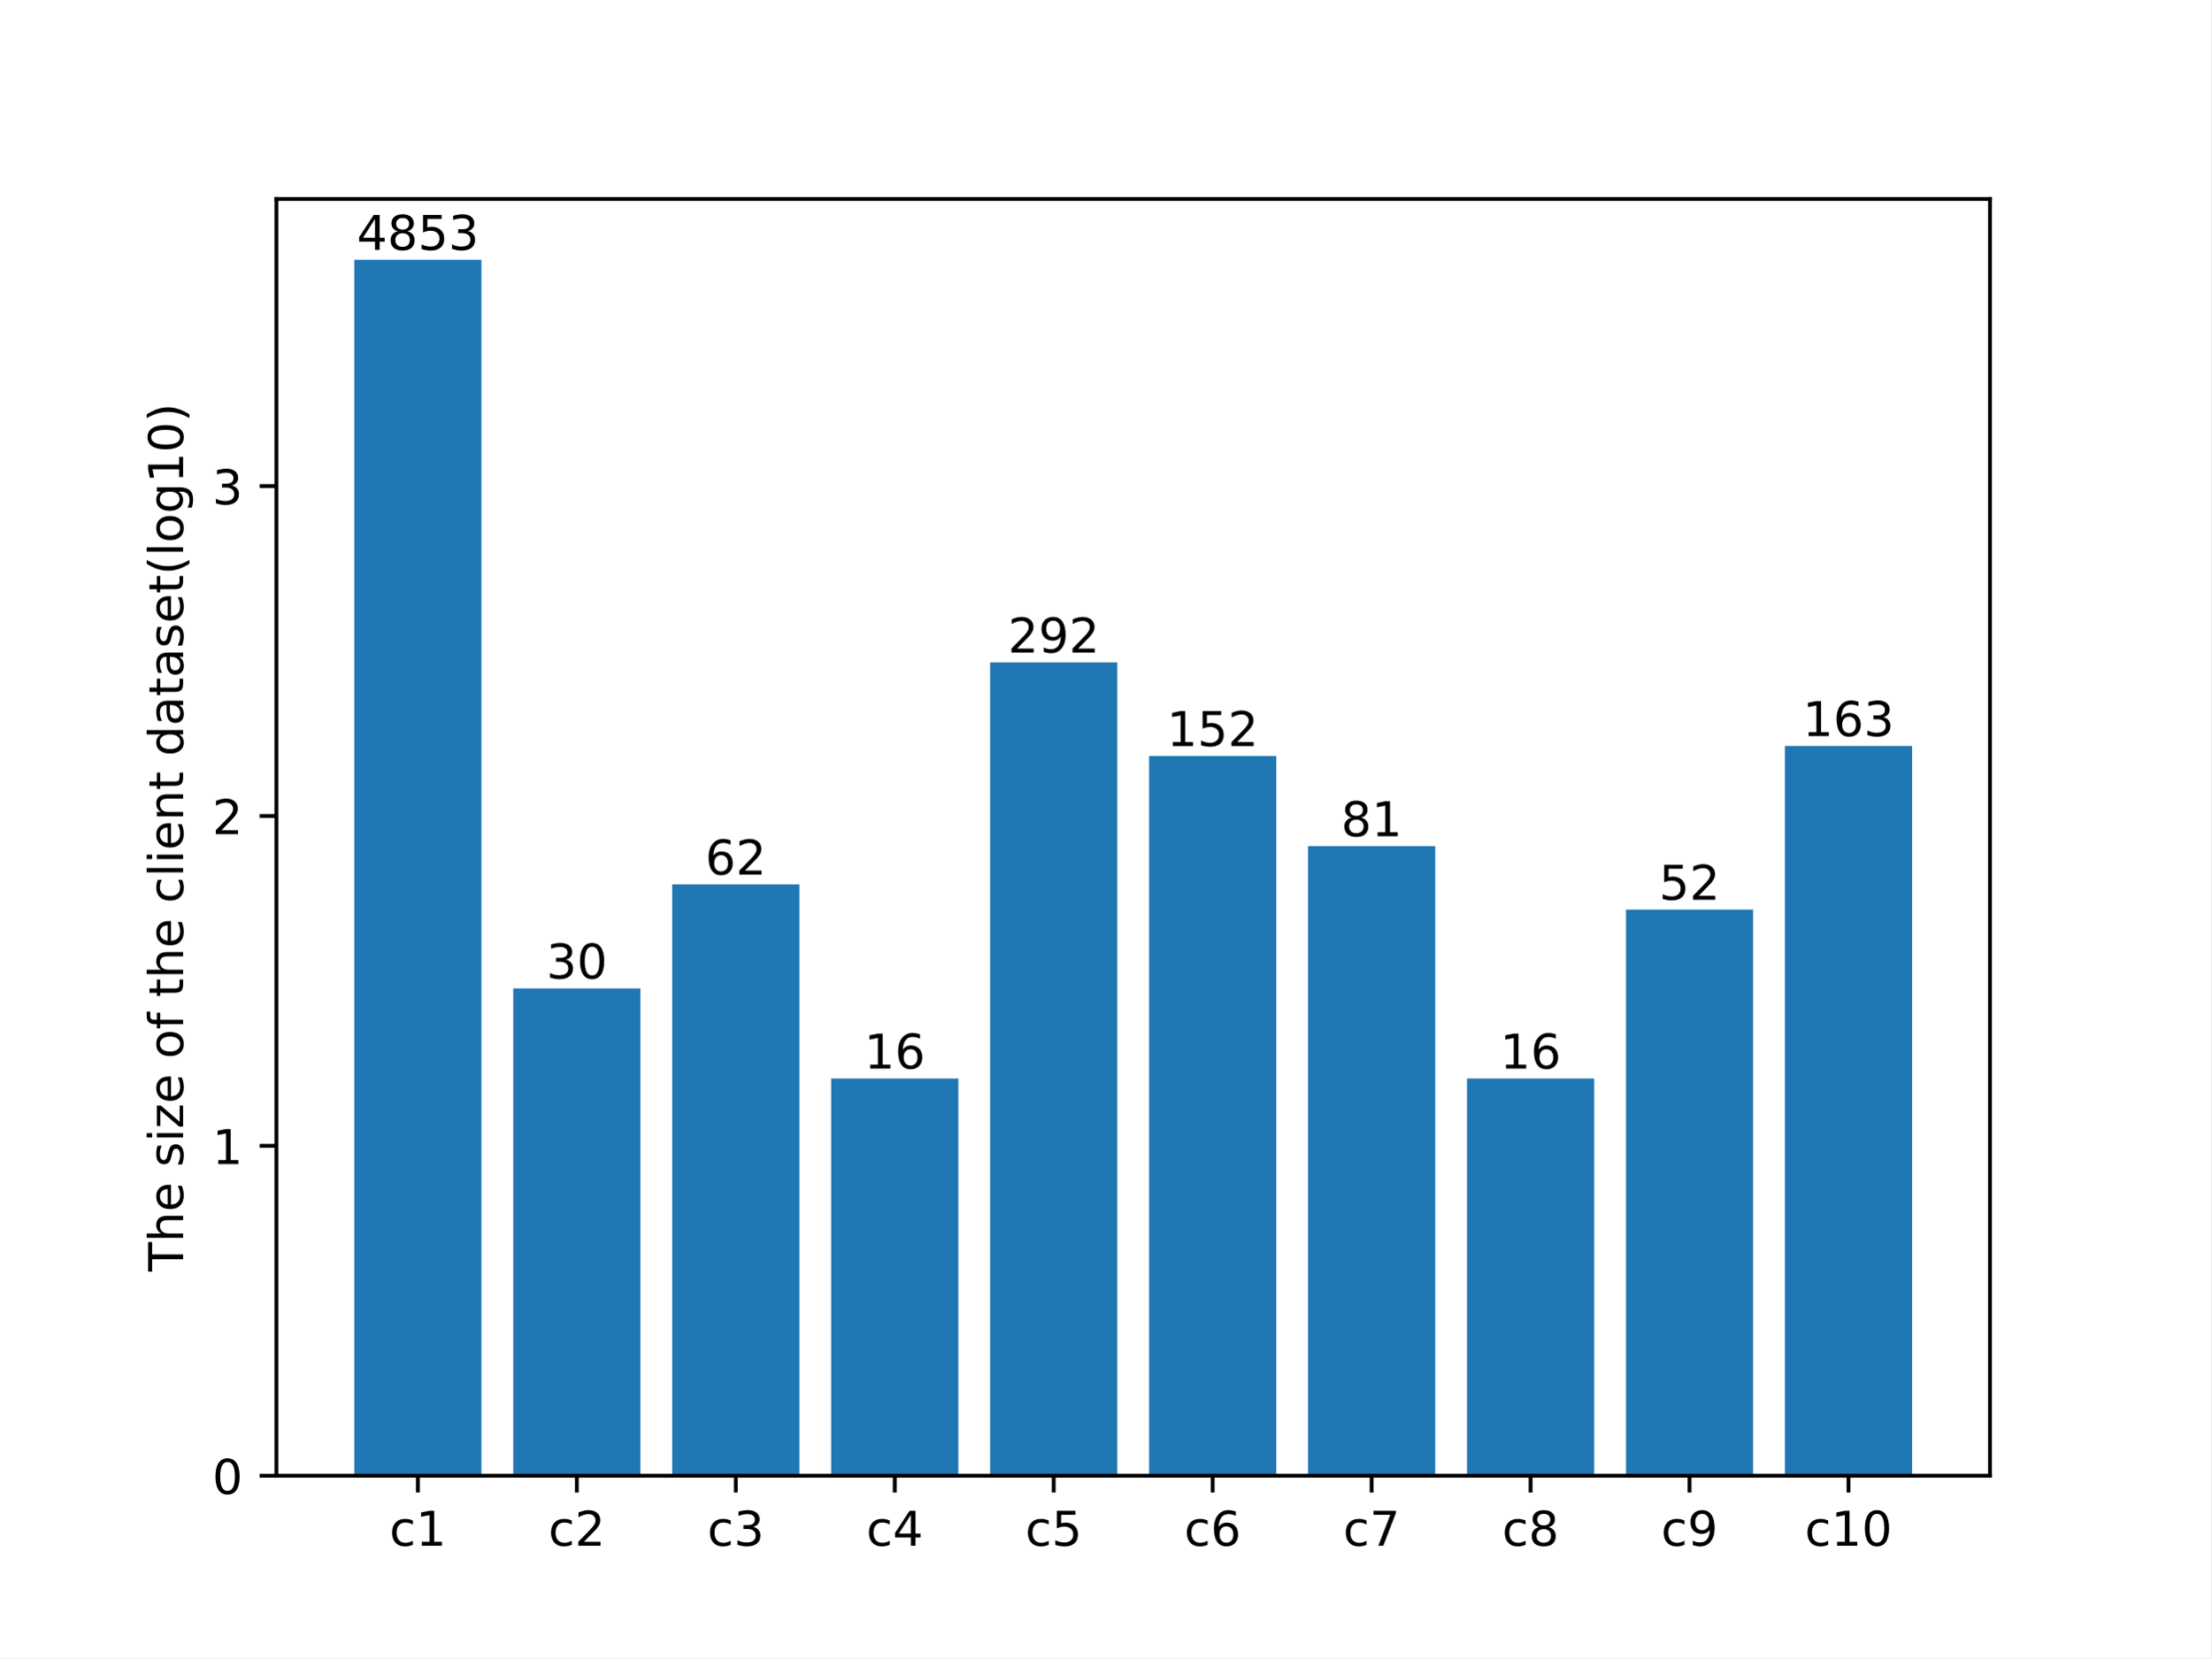
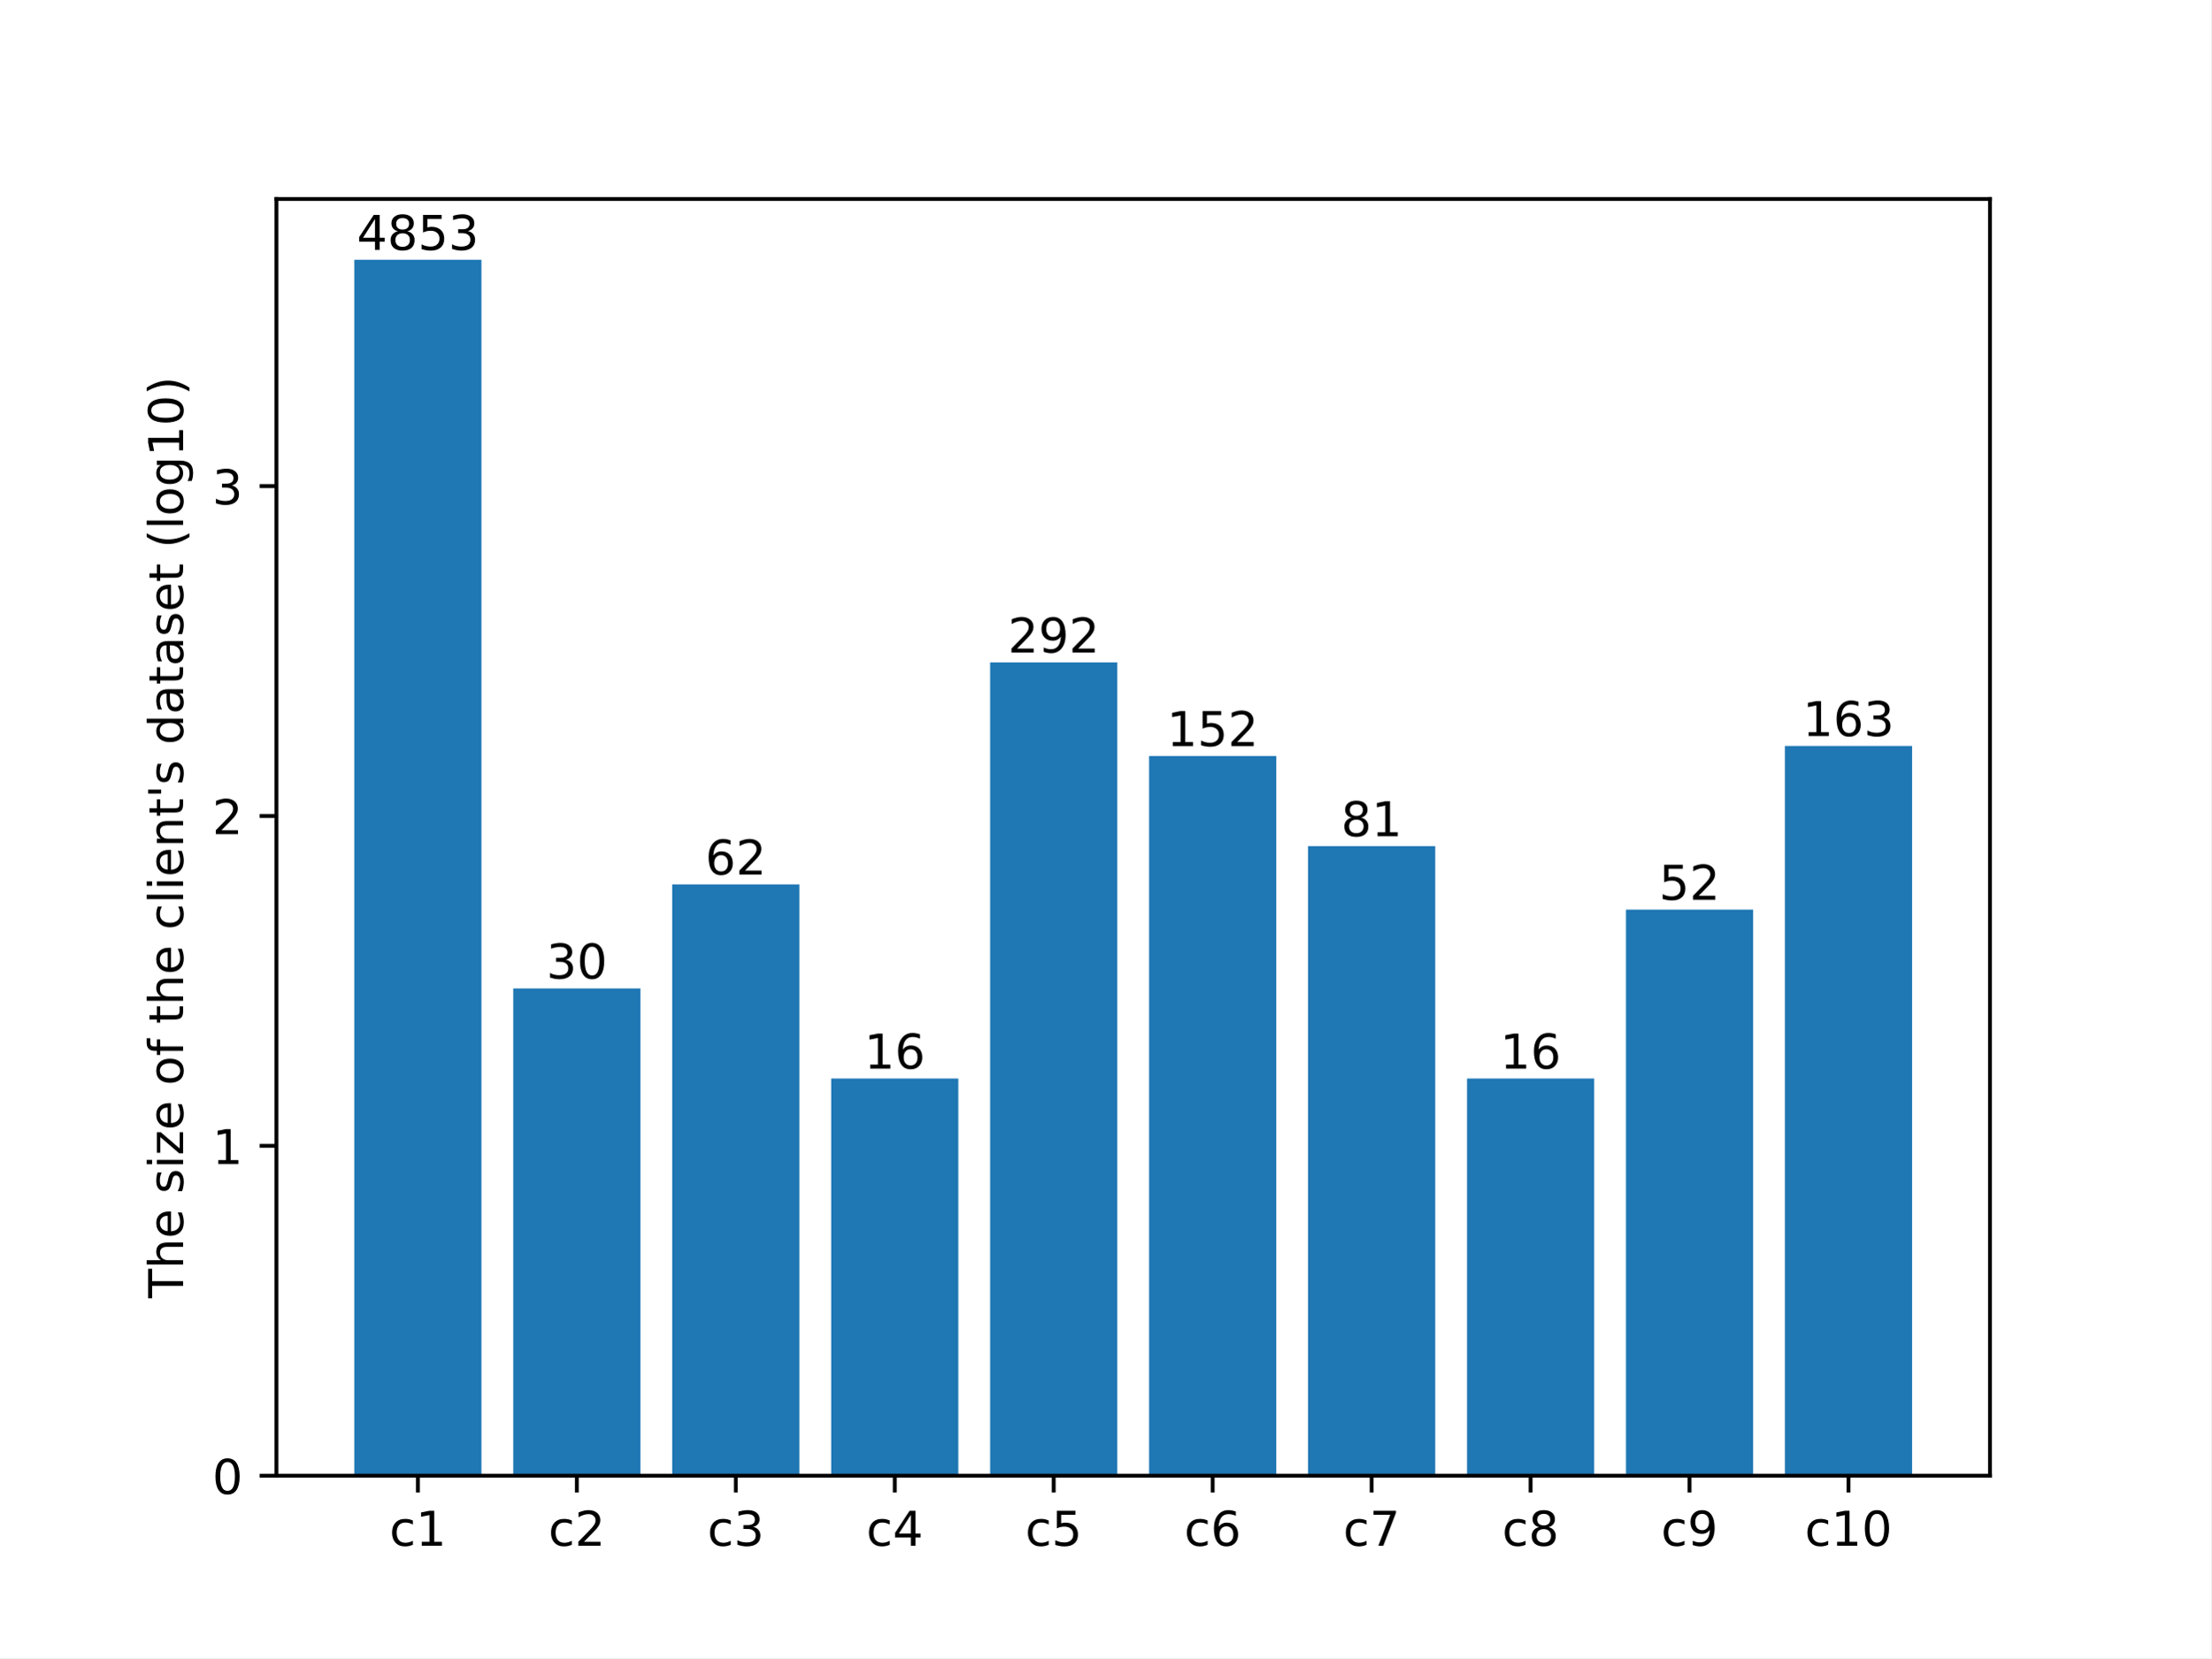
<svg xmlns="http://www.w3.org/2000/svg" xmlns:xlink="http://www.w3.org/1999/xlink" width="460.8pt" height="345.6pt" viewBox="0 0 460.8 345.6" version="1.1">
  <defs>
    <style type="text/css">*{stroke-linejoin: round; stroke-linecap: butt}</style>
  </defs>
  <g id="figure_1">
    <g id="patch_1">
      <path d="M 0 345.6  L 460.8 345.6  L 460.8 0  L 0 0  z " style="fill: #ffffff" />
    </g>
    <g id="axes_1">
      <g id="patch_2">
        <path d="M 57.6 307.584  L 414.72 307.584  L 414.72 41.472  L 57.6 41.472  z " style="fill: #ffffff" />
      </g>
      <g id="patch_3">
-         <path d="M 73.833 307.584  L 100.335 307.584  L 100.335 54.144  L 73.833 54.144  z " clip-path="url(#p28a310ebea)" style="fill: #1f77b4" />
+         <path d="M 73.833 307.584  L 100.335 307.584  L 100.335 54.144  L 73.833 54.144  z " clip-path="url(#pf9f24d97ab)" style="fill: #1f77b4" />
      </g>
      <g id="patch_4">
-         <path d="M 106.961 307.584  L 133.463 307.584  L 133.463 206.021  L 106.961 206.021  z " clip-path="url(#p28a310ebea)" style="fill: #1f77b4" />
+         <path d="M 106.961 307.584  L 133.463 307.584  L 133.463 206.021  L 106.961 206.021  z " clip-path="url(#pf9f24d97ab)" style="fill: #1f77b4" />
      </g>
      <g id="patch_5">
-         <path d="M 140.089 307.584  L 166.591 307.584  L 166.591 184.344  L 140.089 184.344  z " clip-path="url(#p28a310ebea)" style="fill: #1f77b4" />
+         <path d="M 140.089 307.584  L 166.591 307.584  L 166.591 184.344  L 140.089 184.344  z " clip-path="url(#pf9f24d97ab)" style="fill: #1f77b4" />
      </g>
      <g id="patch_6">
-         <path d="M 173.217 307.584  L 199.719 307.584  L 199.719 224.792  L 173.217 224.792  z " clip-path="url(#p28a310ebea)" style="fill: #1f77b4" />
+         <path d="M 173.217 307.584  L 199.719 307.584  L 199.719 224.792  L 173.217 224.792  z " clip-path="url(#pf9f24d97ab)" style="fill: #1f77b4" />
      </g>
      <g id="patch_7">
-         <path d="M 206.345 307.584  L 232.847 307.584  L 232.847 138.071  L 206.345 138.071  z " clip-path="url(#p28a310ebea)" style="fill: #1f77b4" />
+         <path d="M 206.345 307.584  L 232.847 307.584  L 232.847 138.071  L 206.345 138.071  z " clip-path="url(#pf9f24d97ab)" style="fill: #1f77b4" />
      </g>
      <g id="patch_8">
-         <path d="M 239.473 307.584  L 265.975 307.584  L 265.975 157.566  L 239.473 157.566  z " clip-path="url(#p28a310ebea)" style="fill: #1f77b4" />
+         <path d="M 239.473 307.584  L 265.975 307.584  L 265.975 157.566  L 239.473 157.566  z " clip-path="url(#pf9f24d97ab)" style="fill: #1f77b4" />
      </g>
      <g id="patch_9">
-         <path d="M 272.601 307.584  L 299.103 307.584  L 299.103 176.362  L 272.601 176.362  z " clip-path="url(#p28a310ebea)" style="fill: #1f77b4" />
+         <path d="M 272.601 307.584  L 299.103 307.584  L 299.103 176.362  L 272.601 176.362  z " clip-path="url(#pf9f24d97ab)" style="fill: #1f77b4" />
      </g>
      <g id="patch_10">
-         <path d="M 305.729 307.584  L 332.231 307.584  L 332.231 224.792  L 305.729 224.792  z " clip-path="url(#p28a310ebea)" style="fill: #1f77b4" />
+         <path d="M 305.729 307.584  L 332.231 307.584  L 332.231 224.792  L 305.729 224.792  z " clip-path="url(#pf9f24d97ab)" style="fill: #1f77b4" />
      </g>
      <g id="patch_11">
-         <path d="M 338.857 307.584  L 365.359 307.584  L 365.359 189.596  L 338.857 189.596  z " clip-path="url(#p28a310ebea)" style="fill: #1f77b4" />
+         <path d="M 338.857 307.584  L 365.359 307.584  L 365.359 189.596  L 338.857 189.596  z " clip-path="url(#pf9f24d97ab)" style="fill: #1f77b4" />
      </g>
      <g id="patch_12">
-         <path d="M 371.985 307.584  L 398.487 307.584  L 398.487 155.48  L 371.985 155.48  z " clip-path="url(#p28a310ebea)" style="fill: #1f77b4" />
+         <path d="M 371.985 307.584  L 398.487 307.584  L 398.487 155.48  L 371.985 155.48  z " clip-path="url(#pf9f24d97ab)" style="fill: #1f77b4" />
      </g>
      <g id="matplotlib.axis_1">
        <g id="xtick_1">
          <g id="line2d_1">
            <defs>
-               <path id="m8a9b7e02ab" d="M 0 0  L 0 3.5  " style="stroke: #000000; stroke-width: 0.8" />
+               <path id="m9245fd26ef" d="M 0 0  L 0 3.5  " style="stroke: #000000; stroke-width: 0.8" />
            </defs>
            <g>
-               <use xlink:href="#m8a9b7e02ab" x="87.084" y="307.584" style="stroke: #000000; stroke-width: 0.8" />
+               <use xlink:href="#m9245fd26ef" x="87.084" y="307.584" style="stroke: #000000; stroke-width: 0.8" />
            </g>
          </g>
          <g id="text_1">
            <g transform="translate(81.15346 322.1824) scale(0.1 -0.1)">
              <defs>
                <path id="DejaVuSans-63" d="M 3122 3366  L 3122 2828  Q 2878 2963 2633 3030  Q 2388 3097 2138 3097  Q 1578 3097 1268 2742  Q 959 2388 959 1747  Q 959 1106 1268 751  Q 1578 397 2138 397  Q 2388 397 2633 464  Q 2878 531 3122 666  L 3122 134  Q 2881 22 2623 -34  Q 2366 -91 2075 -91  Q 1284 -91 818 406  Q 353 903 353 1747  Q 353 2603 823 3093  Q 1294 3584 2113 3584  Q 2378 3584 2631 3529  Q 2884 3475 3122 3366  z " transform="scale(0.015625)" />
                <path id="DejaVuSans-31" d="M 794 531  L 1825 531  L 1825 4091  L 703 3866  L 703 4441  L 1819 4666  L 2450 4666  L 2450 531  L 3481 531  L 3481 0  L 794 0  L 794 531  z " transform="scale(0.015625)" />
              </defs>
              <use xlink:href="#DejaVuSans-63" />
              <use xlink:href="#DejaVuSans-31" x="54.98" />
            </g>
          </g>
        </g>
        <g id="xtick_2">
          <g id="line2d_2">
            <g>
-               <use xlink:href="#m8a9b7e02ab" x="120.212" y="307.584" style="stroke: #000000; stroke-width: 0.8" />
+               <use xlink:href="#m9245fd26ef" x="120.212" y="307.584" style="stroke: #000000; stroke-width: 0.8" />
            </g>
          </g>
          <g id="text_2">
            <g transform="translate(114.2815 322.1824) scale(0.1 -0.1)">
              <defs>
                <path id="DejaVuSans-32" d="M 1228 531  L 3431 531  L 3431 0  L 469 0  L 469 531  Q 828 903 1448 1529  Q 2069 2156 2228 2338  Q 2531 2678 2651 2914  Q 2772 3150 2772 3378  Q 2772 3750 2511 3984  Q 2250 4219 1831 4219  Q 1534 4219 1204 4116  Q 875 4013 500 3803  L 500 4441  Q 881 4594 1212 4672  Q 1544 4750 1819 4750  Q 2544 4750 2975 4387  Q 3406 4025 3406 3419  Q 3406 3131 3298 2873  Q 3191 2616 2906 2266  Q 2828 2175 2409 1742  Q 1991 1309 1228 531  z " transform="scale(0.015625)" />
              </defs>
              <use xlink:href="#DejaVuSans-63" />
              <use xlink:href="#DejaVuSans-32" x="54.98" />
            </g>
          </g>
        </g>
        <g id="xtick_3">
          <g id="line2d_3">
            <g>
-               <use xlink:href="#m8a9b7e02ab" x="153.34" y="307.584" style="stroke: #000000; stroke-width: 0.8" />
+               <use xlink:href="#m9245fd26ef" x="153.34" y="307.584" style="stroke: #000000; stroke-width: 0.8" />
            </g>
          </g>
          <g id="text_3">
            <g transform="translate(147.4095 322.1824) scale(0.1 -0.1)">
              <defs>
                <path id="DejaVuSans-33" d="M 2597 2516  Q 3050 2419 3304 2112  Q 3559 1806 3559 1356  Q 3559 666 3084 287  Q 2609 -91 1734 -91  Q 1441 -91 1130 -33  Q 819 25 488 141  L 488 750  Q 750 597 1062 519  Q 1375 441 1716 441  Q 2309 441 2620 675  Q 2931 909 2931 1356  Q 2931 1769 2642 2001  Q 2353 2234 1838 2234  L 1294 2234  L 1294 2753  L 1863 2753  Q 2328 2753 2575 2939  Q 2822 3125 2822 3475  Q 2822 3834 2567 4026  Q 2313 4219 1838 4219  Q 1578 4219 1281 4162  Q 984 4106 628 3988  L 628 4550  Q 988 4650 1302 4700  Q 1616 4750 1894 4750  Q 2613 4750 3031 4423  Q 3450 4097 3450 3541  Q 3450 3153 3228 2886  Q 3006 2619 2597 2516  z " transform="scale(0.015625)" />
              </defs>
              <use xlink:href="#DejaVuSans-63" />
              <use xlink:href="#DejaVuSans-33" x="54.98" />
            </g>
          </g>
        </g>
        <g id="xtick_4">
          <g id="line2d_4">
            <g>
-               <use xlink:href="#m8a9b7e02ab" x="186.468" y="307.584" style="stroke: #000000; stroke-width: 0.8" />
+               <use xlink:href="#m9245fd26ef" x="186.468" y="307.584" style="stroke: #000000; stroke-width: 0.8" />
            </g>
          </g>
          <g id="text_4">
            <g transform="translate(180.5375 322.1824) scale(0.1 -0.1)">
              <defs>
                <path id="DejaVuSans-34" d="M 2419 4116  L 825 1625  L 2419 1625  L 2419 4116  z M 2253 4666  L 3047 4666  L 3047 1625  L 3713 1625  L 3713 1100  L 3047 1100  L 3047 0  L 2419 0  L 2419 1100  L 313 1100  L 313 1709  L 2253 4666  z " transform="scale(0.015625)" />
              </defs>
              <use xlink:href="#DejaVuSans-63" />
              <use xlink:href="#DejaVuSans-34" x="54.98" />
            </g>
          </g>
        </g>
        <g id="xtick_5">
          <g id="line2d_5">
            <g>
-               <use xlink:href="#m8a9b7e02ab" x="219.596" y="307.584" style="stroke: #000000; stroke-width: 0.8" />
+               <use xlink:href="#m9245fd26ef" x="219.596" y="307.584" style="stroke: #000000; stroke-width: 0.8" />
            </g>
          </g>
          <g id="text_5">
            <g transform="translate(213.6655 322.1824) scale(0.1 -0.1)">
              <defs>
                <path id="DejaVuSans-35" d="M 691 4666  L 3169 4666  L 3169 4134  L 1269 4134  L 1269 2991  Q 1406 3038 1543 3061  Q 1681 3084 1819 3084  Q 2600 3084 3056 2656  Q 3513 2228 3513 1497  Q 3513 744 3044 326  Q 2575 -91 1722 -91  Q 1428 -91 1123 -41  Q 819 9 494 109  L 494 744  Q 775 591 1075 516  Q 1375 441 1709 441  Q 2250 441 2565 725  Q 2881 1009 2881 1497  Q 2881 1984 2565 2268  Q 2250 2553 1709 2553  Q 1456 2553 1204 2497  Q 953 2441 691 2322  L 691 4666  z " transform="scale(0.015625)" />
              </defs>
              <use xlink:href="#DejaVuSans-63" />
              <use xlink:href="#DejaVuSans-35" x="54.98" />
            </g>
          </g>
        </g>
        <g id="xtick_6">
          <g id="line2d_6">
            <g>
-               <use xlink:href="#m8a9b7e02ab" x="252.724" y="307.584" style="stroke: #000000; stroke-width: 0.8" />
+               <use xlink:href="#m9245fd26ef" x="252.724" y="307.584" style="stroke: #000000; stroke-width: 0.8" />
            </g>
          </g>
          <g id="text_6">
            <g transform="translate(246.7935 322.1824) scale(0.1 -0.1)">
              <defs>
                <path id="DejaVuSans-36" d="M 2113 2584  Q 1688 2584 1439 2293  Q 1191 2003 1191 1497  Q 1191 994 1439 701  Q 1688 409 2113 409  Q 2538 409 2786 701  Q 3034 994 3034 1497  Q 3034 2003 2786 2293  Q 2538 2584 2113 2584  z M 3366 4563  L 3366 3988  Q 3128 4100 2886 4159  Q 2644 4219 2406 4219  Q 1781 4219 1451 3797  Q 1122 3375 1075 2522  Q 1259 2794 1537 2939  Q 1816 3084 2150 3084  Q 2853 3084 3261 2657  Q 3669 2231 3669 1497  Q 3669 778 3244 343  Q 2819 -91 2113 -91  Q 1303 -91 875 529  Q 447 1150 447 2328  Q 447 3434 972 4092  Q 1497 4750 2381 4750  Q 2619 4750 2861 4703  Q 3103 4656 3366 4563  z " transform="scale(0.015625)" />
              </defs>
              <use xlink:href="#DejaVuSans-63" />
              <use xlink:href="#DejaVuSans-36" x="54.98" />
            </g>
          </g>
        </g>
        <g id="xtick_7">
          <g id="line2d_7">
            <g>
-               <use xlink:href="#m8a9b7e02ab" x="285.852" y="307.584" style="stroke: #000000; stroke-width: 0.8" />
+               <use xlink:href="#m9245fd26ef" x="285.852" y="307.584" style="stroke: #000000; stroke-width: 0.8" />
            </g>
          </g>
          <g id="text_7">
            <g transform="translate(279.9216 322.1824) scale(0.1 -0.1)">
              <defs>
                <path id="DejaVuSans-37" d="M 525 4666  L 3525 4666  L 3525 4397  L 1831 0  L 1172 0  L 2766 4134  L 525 4134  L 525 4666  z " transform="scale(0.015625)" />
              </defs>
              <use xlink:href="#DejaVuSans-63" />
              <use xlink:href="#DejaVuSans-37" x="54.98" />
            </g>
          </g>
        </g>
        <g id="xtick_8">
          <g id="line2d_8">
            <g>
-               <use xlink:href="#m8a9b7e02ab" x="318.98" y="307.584" style="stroke: #000000; stroke-width: 0.8" />
+               <use xlink:href="#m9245fd26ef" x="318.98" y="307.584" style="stroke: #000000; stroke-width: 0.8" />
            </g>
          </g>
          <g id="text_8">
            <g transform="translate(313.0496 322.1824) scale(0.1 -0.1)">
              <defs>
                <path id="DejaVuSans-38" d="M 2034 2216  Q 1584 2216 1326 1975  Q 1069 1734 1069 1313  Q 1069 891 1326 650  Q 1584 409 2034 409  Q 2484 409 2743 651  Q 3003 894 3003 1313  Q 3003 1734 2745 1975  Q 2488 2216 2034 2216  z M 1403 2484  Q 997 2584 770 2862  Q 544 3141 544 3541  Q 544 4100 942 4425  Q 1341 4750 2034 4750  Q 2731 4750 3128 4425  Q 3525 4100 3525 3541  Q 3525 3141 3298 2862  Q 3072 2584 2669 2484  Q 3125 2378 3379 2068  Q 3634 1759 3634 1313  Q 3634 634 3220 271  Q 2806 -91 2034 -91  Q 1263 -91 848 271  Q 434 634 434 1313  Q 434 1759 690 2068  Q 947 2378 1403 2484  z M 1172 3481  Q 1172 3119 1398 2916  Q 1625 2713 2034 2713  Q 2441 2713 2670 2916  Q 2900 3119 2900 3481  Q 2900 3844 2670 4047  Q 2441 4250 2034 4250  Q 1625 4250 1398 4047  Q 1172 3844 1172 3481  z " transform="scale(0.015625)" />
              </defs>
              <use xlink:href="#DejaVuSans-63" />
              <use xlink:href="#DejaVuSans-38" x="54.98" />
            </g>
          </g>
        </g>
        <g id="xtick_9">
          <g id="line2d_9">
            <g>
-               <use xlink:href="#m8a9b7e02ab" x="352.108" y="307.584" style="stroke: #000000; stroke-width: 0.8" />
+               <use xlink:href="#m9245fd26ef" x="352.108" y="307.584" style="stroke: #000000; stroke-width: 0.8" />
            </g>
          </g>
          <g id="text_9">
            <g transform="translate(346.1776 322.1824) scale(0.1 -0.1)">
              <defs>
                <path id="DejaVuSans-39" d="M 703 97  L 703 672  Q 941 559 1184 500  Q 1428 441 1663 441  Q 2288 441 2617 861  Q 2947 1281 2994 2138  Q 2813 1869 2534 1725  Q 2256 1581 1919 1581  Q 1219 1581 811 2004  Q 403 2428 403 3163  Q 403 3881 828 4315  Q 1253 4750 1959 4750  Q 2769 4750 3195 4129  Q 3622 3509 3622 2328  Q 3622 1225 3098 567  Q 2575 -91 1691 -91  Q 1453 -91 1209 -44  Q 966 3 703 97  z M 1959 2075  Q 2384 2075 2632 2365  Q 2881 2656 2881 3163  Q 2881 3666 2632 3958  Q 2384 4250 1959 4250  Q 1534 4250 1286 3958  Q 1038 3666 1038 3163  Q 1038 2656 1286 2365  Q 1534 2075 1959 2075  z " transform="scale(0.015625)" />
              </defs>
              <use xlink:href="#DejaVuSans-63" />
              <use xlink:href="#DejaVuSans-39" x="54.98" />
            </g>
          </g>
        </g>
        <g id="xtick_10">
          <g id="line2d_10">
            <g>
-               <use xlink:href="#m8a9b7e02ab" x="385.236" y="307.584" style="stroke: #000000; stroke-width: 0.8" />
+               <use xlink:href="#m9245fd26ef" x="385.236" y="307.584" style="stroke: #000000; stroke-width: 0.8" />
            </g>
          </g>
          <g id="text_10">
            <g transform="translate(376.1243 322.1824) scale(0.1 -0.1)">
              <defs>
                <path id="DejaVuSans-30" d="M 2034 4250  Q 1547 4250 1301 3770  Q 1056 3291 1056 2328  Q 1056 1369 1301 889  Q 1547 409 2034 409  Q 2525 409 2770 889  Q 3016 1369 3016 2328  Q 3016 3291 2770 3770  Q 2525 4250 2034 4250  z M 2034 4750  Q 2819 4750 3233 4129  Q 3647 3509 3647 2328  Q 3647 1150 3233 529  Q 2819 -91 2034 -91  Q 1250 -91 836 529  Q 422 1150 422 2328  Q 422 3509 836 4129  Q 1250 4750 2034 4750  z " transform="scale(0.015625)" />
              </defs>
              <use xlink:href="#DejaVuSans-63" />
              <use xlink:href="#DejaVuSans-31" x="54.98" />
              <use xlink:href="#DejaVuSans-30" x="118.604" />
            </g>
          </g>
        </g>
      </g>
      <g id="matplotlib.axis_2">
        <g id="ytick_1">
          <g id="line2d_11">
            <defs>
-               <path id="m435161bc2e" d="M 0 0  L -3.5 0  " style="stroke: #000000; stroke-width: 0.8" />
+               <path id="md21da29000" d="M 0 0  L -3.5 0  " style="stroke: #000000; stroke-width: 0.8" />
            </defs>
            <g>
-               <use xlink:href="#m435161bc2e" x="57.6" y="307.584" style="stroke: #000000; stroke-width: 0.8" />
+               <use xlink:href="#md21da29000" x="57.6" y="307.584" style="stroke: #000000; stroke-width: 0.8" />
            </g>
          </g>
          <g id="text_11">
            <g transform="translate(44.2375 311.3832) scale(0.1 -0.1)">
              <use xlink:href="#DejaVuSans-30" />
            </g>
          </g>
        </g>
        <g id="ytick_2">
          <g id="line2d_12">
            <g>
-               <use xlink:href="#m435161bc2e" x="57.6" y="238.827" style="stroke: #000000; stroke-width: 0.8" />
+               <use xlink:href="#md21da29000" x="57.6" y="238.827" style="stroke: #000000; stroke-width: 0.8" />
            </g>
          </g>
          <g id="text_12">
            <g transform="translate(44.2375 242.6259) scale(0.1 -0.1)">
              <use xlink:href="#DejaVuSans-31" />
            </g>
          </g>
        </g>
        <g id="ytick_3">
          <g id="line2d_13">
            <g>
-               <use xlink:href="#m435161bc2e" x="57.6" y="170.069" style="stroke: #000000; stroke-width: 0.8" />
+               <use xlink:href="#md21da29000" x="57.6" y="170.069" style="stroke: #000000; stroke-width: 0.8" />
            </g>
          </g>
          <g id="text_13">
            <g transform="translate(44.2375 173.8687) scale(0.1 -0.1)">
              <use xlink:href="#DejaVuSans-32" />
            </g>
          </g>
        </g>
        <g id="ytick_4">
          <g id="line2d_14">
            <g>
-               <use xlink:href="#m435161bc2e" x="57.6" y="101.312" style="stroke: #000000; stroke-width: 0.8" />
+               <use xlink:href="#md21da29000" x="57.6" y="101.312" style="stroke: #000000; stroke-width: 0.8" />
            </g>
          </g>
          <g id="text_14">
            <g transform="translate(44.2375 105.1114) scale(0.1 -0.1)">
              <use xlink:href="#DejaVuSans-33" />
            </g>
          </g>
        </g>
        <g id="text_15">
-           <g transform="translate(38.15781 265.0155) rotate(-90) scale(0.1 -0.1)">
+           <g transform="translate(38.15781 270.5835) rotate(-90) scale(0.1 -0.1)">
            <defs>
              <path id="DejaVuSans-54" d="M -19 4666  L 3928 4666  L 3928 4134  L 2272 4134  L 2272 0  L 1638 0  L 1638 4134  L -19 4134  L -19 4666  z " transform="scale(0.015625)" />
              <path id="DejaVuSans-68" d="M 3513 2113  L 3513 0  L 2938 0  L 2938 2094  Q 2938 2591 2744 2837  Q 2550 3084 2163 3084  Q 1697 3084 1428 2787  Q 1159 2491 1159 1978  L 1159 0  L 581 0  L 581 4863  L 1159 4863  L 1159 2956  Q 1366 3272 1645 3428  Q 1925 3584 2291 3584  Q 2894 3584 3203 3211  Q 3513 2838 3513 2113  z " transform="scale(0.015625)" />
              <path id="DejaVuSans-65" d="M 3597 1894  L 3597 1613  L 953 1613  Q 991 1019 1311 708  Q 1631 397 2203 397  Q 2534 397 2845 478  Q 3156 559 3463 722  L 3463 178  Q 3153 47 2828 -22  Q 2503 -91 2169 -91  Q 1331 -91 842 396  Q 353 884 353 1716  Q 353 2575 817 3079  Q 1281 3584 2069 3584  Q 2775 3584 3186 3129  Q 3597 2675 3597 1894  z M 3022 2063  Q 3016 2534 2758 2815  Q 2500 3097 2075 3097  Q 1594 3097 1305 2825  Q 1016 2553 972 2059  L 3022 2063  z " transform="scale(0.015625)" />
              <path id="DejaVuSans-20" transform="scale(0.015625)" />
              <path id="DejaVuSans-73" d="M 2834 3397  L 2834 2853  Q 2591 2978 2328 3040  Q 2066 3103 1784 3103  Q 1356 3103 1142 2972  Q 928 2841 928 2578  Q 928 2378 1081 2264  Q 1234 2150 1697 2047  L 1894 2003  Q 2506 1872 2764 1633  Q 3022 1394 3022 966  Q 3022 478 2636 193  Q 2250 -91 1575 -91  Q 1294 -91 989 -36  Q 684 19 347 128  L 347 722  Q 666 556 975 473  Q 1284 391 1588 391  Q 1994 391 2212 530  Q 2431 669 2431 922  Q 2431 1156 2273 1281  Q 2116 1406 1581 1522  L 1381 1569  Q 847 1681 609 1914  Q 372 2147 372 2553  Q 372 3047 722 3315  Q 1072 3584 1716 3584  Q 2034 3584 2315 3537  Q 2597 3491 2834 3397  z " transform="scale(0.015625)" />
              <path id="DejaVuSans-69" d="M 603 3500  L 1178 3500  L 1178 0  L 603 0  L 603 3500  z M 603 4863  L 1178 4863  L 1178 4134  L 603 4134  L 603 4863  z " transform="scale(0.015625)" />
              <path id="DejaVuSans-7a" d="M 353 3500  L 3084 3500  L 3084 2975  L 922 459  L 3084 459  L 3084 0  L 275 0  L 275 525  L 2438 3041  L 353 3041  L 353 3500  z " transform="scale(0.015625)" />
              <path id="DejaVuSans-6f" d="M 1959 3097  Q 1497 3097 1228 2736  Q 959 2375 959 1747  Q 959 1119 1226 758  Q 1494 397 1959 397  Q 2419 397 2687 759  Q 2956 1122 2956 1747  Q 2956 2369 2687 2733  Q 2419 3097 1959 3097  z M 1959 3584  Q 2709 3584 3137 3096  Q 3566 2609 3566 1747  Q 3566 888 3137 398  Q 2709 -91 1959 -91  Q 1206 -91 779 398  Q 353 888 353 1747  Q 353 2609 779 3096  Q 1206 3584 1959 3584  z " transform="scale(0.015625)" />
              <path id="DejaVuSans-66" d="M 2375 4863  L 2375 4384  L 1825 4384  Q 1516 4384 1395 4259  Q 1275 4134 1275 3809  L 1275 3500  L 2222 3500  L 2222 3053  L 1275 3053  L 1275 0  L 697 0  L 697 3053  L 147 3053  L 147 3500  L 697 3500  L 697 3744  Q 697 4328 969 4595  Q 1241 4863 1831 4863  L 2375 4863  z " transform="scale(0.015625)" />
              <path id="DejaVuSans-74" d="M 1172 4494  L 1172 3500  L 2356 3500  L 2356 3053  L 1172 3053  L 1172 1153  Q 1172 725 1289 603  Q 1406 481 1766 481  L 2356 481  L 2356 0  L 1766 0  Q 1100 0 847 248  Q 594 497 594 1153  L 594 3053  L 172 3053  L 172 3500  L 594 3500  L 594 4494  L 1172 4494  z " transform="scale(0.015625)" />
              <path id="DejaVuSans-6c" d="M 603 4863  L 1178 4863  L 1178 0  L 603 0  L 603 4863  z " transform="scale(0.015625)" />
              <path id="DejaVuSans-6e" d="M 3513 2113  L 3513 0  L 2938 0  L 2938 2094  Q 2938 2591 2744 2837  Q 2550 3084 2163 3084  Q 1697 3084 1428 2787  Q 1159 2491 1159 1978  L 1159 0  L 581 0  L 581 3500  L 1159 3500  L 1159 2956  Q 1366 3272 1645 3428  Q 1925 3584 2291 3584  Q 2894 3584 3203 3211  Q 3513 2838 3513 2113  z " transform="scale(0.015625)" />
+               <path id="DejaVuSans-27" d="M 1147 4666  L 1147 2931  L 616 2931  L 616 4666  L 1147 4666  z " transform="scale(0.015625)" />
              <path id="DejaVuSans-64" d="M 2906 2969  L 2906 4863  L 3481 4863  L 3481 0  L 2906 0  L 2906 525  Q 2725 213 2448 61  Q 2172 -91 1784 -91  Q 1150 -91 751 415  Q 353 922 353 1747  Q 353 2572 751 3078  Q 1150 3584 1784 3584  Q 2172 3584 2448 3432  Q 2725 3281 2906 2969  z M 947 1747  Q 947 1113 1208 752  Q 1469 391 1925 391  Q 2381 391 2643 752  Q 2906 1113 2906 1747  Q 2906 2381 2643 2742  Q 2381 3103 1925 3103  Q 1469 3103 1208 2742  Q 947 2381 947 1747  z " transform="scale(0.015625)" />
              <path id="DejaVuSans-61" d="M 2194 1759  Q 1497 1759 1228 1600  Q 959 1441 959 1056  Q 959 750 1161 570  Q 1363 391 1709 391  Q 2188 391 2477 730  Q 2766 1069 2766 1631  L 2766 1759  L 2194 1759  z M 3341 1997  L 3341 0  L 2766 0  L 2766 531  Q 2569 213 2275 61  Q 1981 -91 1556 -91  Q 1019 -91 701 211  Q 384 513 384 1019  Q 384 1609 779 1909  Q 1175 2209 1959 2209  L 2766 2209  L 2766 2266  Q 2766 2663 2505 2880  Q 2244 3097 1772 3097  Q 1472 3097 1187 3025  Q 903 2953 641 2809  L 641 3341  Q 956 3463 1253 3523  Q 1550 3584 1831 3584  Q 2591 3584 2966 3190  Q 3341 2797 3341 1997  z " transform="scale(0.015625)" />
              <path id="DejaVuSans-28" d="M 1984 4856  Q 1566 4138 1362 3434  Q 1159 2731 1159 2009  Q 1159 1288 1364 580  Q 1569 -128 1984 -844  L 1484 -844  Q 1016 -109 783 600  Q 550 1309 550 2009  Q 550 2706 781 3412  Q 1013 4119 1484 4856  L 1984 4856  z " transform="scale(0.015625)" />
              <path id="DejaVuSans-67" d="M 2906 1791  Q 2906 2416 2648 2759  Q 2391 3103 1925 3103  Q 1463 3103 1205 2759  Q 947 2416 947 1791  Q 947 1169 1205 825  Q 1463 481 1925 481  Q 2391 481 2648 825  Q 2906 1169 2906 1791  z M 3481 434  Q 3481 -459 3084 -895  Q 2688 -1331 1869 -1331  Q 1566 -1331 1297 -1286  Q 1028 -1241 775 -1147  L 775 -588  Q 1028 -725 1275 -790  Q 1522 -856 1778 -856  Q 2344 -856 2625 -561  Q 2906 -266 2906 331  L 2906 616  Q 2728 306 2450 153  Q 2172 0 1784 0  Q 1141 0 747 490  Q 353 981 353 1791  Q 353 2603 747 3093  Q 1141 3584 1784 3584  Q 2172 3584 2450 3431  Q 2728 3278 2906 2969  L 2906 3500  L 3481 3500  L 3481 434  z " transform="scale(0.015625)" />
              <path id="DejaVuSans-29" d="M 513 4856  L 1013 4856  Q 1481 4119 1714 3412  Q 1947 2706 1947 2009  Q 1947 1309 1714 600  Q 1481 -109 1013 -844  L 513 -844  Q 928 -128 1133 580  Q 1338 1288 1338 2009  Q 1338 2731 1133 3434  Q 928 4138 513 4856  z " transform="scale(0.015625)" />
            </defs>
            <use xlink:href="#DejaVuSans-54" />
            <use xlink:href="#DejaVuSans-68" x="61.084" />
            <use xlink:href="#DejaVuSans-65" x="124.463" />
            <use xlink:href="#DejaVuSans-20" x="185.986" />
            <use xlink:href="#DejaVuSans-73" x="217.773" />
            <use xlink:href="#DejaVuSans-69" x="269.873" />
            <use xlink:href="#DejaVuSans-7a" x="297.656" />
            <use xlink:href="#DejaVuSans-65" x="350.146" />
            <use xlink:href="#DejaVuSans-20" x="411.67" />
            <use xlink:href="#DejaVuSans-6f" x="443.457" />
            <use xlink:href="#DejaVuSans-66" x="504.639" />
            <use xlink:href="#DejaVuSans-20" x="539.844" />
            <use xlink:href="#DejaVuSans-74" x="571.631" />
            <use xlink:href="#DejaVuSans-68" x="610.84" />
            <use xlink:href="#DejaVuSans-65" x="674.219" />
            <use xlink:href="#DejaVuSans-20" x="735.742" />
            <use xlink:href="#DejaVuSans-63" x="767.529" />
            <use xlink:href="#DejaVuSans-6c" x="822.51" />
            <use xlink:href="#DejaVuSans-69" x="850.293" />
            <use xlink:href="#DejaVuSans-65" x="878.076" />
            <use xlink:href="#DejaVuSans-6e" x="939.6" />
            <use xlink:href="#DejaVuSans-74" x="1002.979" />
-             <use xlink:href="#DejaVuSans-20" x="1042.188" />
-             <use xlink:href="#DejaVuSans-64" x="1073.975" />
-             <use xlink:href="#DejaVuSans-61" x="1137.451" />
-             <use xlink:href="#DejaVuSans-74" x="1198.73" />
-             <use xlink:href="#DejaVuSans-61" x="1237.939" />
-             <use xlink:href="#DejaVuSans-73" x="1299.219" />
-             <use xlink:href="#DejaVuSans-65" x="1351.318" />
-             <use xlink:href="#DejaVuSans-74" x="1412.842" />
-             <use xlink:href="#DejaVuSans-28" x="1452.051" />
-             <use xlink:href="#DejaVuSans-6c" x="1491.064" />
-             <use xlink:href="#DejaVuSans-6f" x="1518.848" />
-             <use xlink:href="#DejaVuSans-67" x="1580.029" />
-             <use xlink:href="#DejaVuSans-31" x="1643.506" />
-             <use xlink:href="#DejaVuSans-30" x="1707.129" />
-             <use xlink:href="#DejaVuSans-29" x="1770.752" />
+             <use xlink:href="#DejaVuSans-27" x="1042.188" />
+             <use xlink:href="#DejaVuSans-73" x="1069.678" />
+             <use xlink:href="#DejaVuSans-20" x="1121.777" />
+             <use xlink:href="#DejaVuSans-64" x="1153.564" />
+             <use xlink:href="#DejaVuSans-61" x="1217.041" />
+             <use xlink:href="#DejaVuSans-74" x="1278.32" />
+             <use xlink:href="#DejaVuSans-61" x="1317.529" />
+             <use xlink:href="#DejaVuSans-73" x="1378.809" />
+             <use xlink:href="#DejaVuSans-65" x="1430.908" />
+             <use xlink:href="#DejaVuSans-74" x="1492.432" />
+             <use xlink:href="#DejaVuSans-20" x="1531.641" />
+             <use xlink:href="#DejaVuSans-28" x="1563.428" />
+             <use xlink:href="#DejaVuSans-6c" x="1602.441" />
+             <use xlink:href="#DejaVuSans-6f" x="1630.225" />
+             <use xlink:href="#DejaVuSans-67" x="1691.406" />
+             <use xlink:href="#DejaVuSans-31" x="1754.883" />
+             <use xlink:href="#DejaVuSans-30" x="1818.506" />
+             <use xlink:href="#DejaVuSans-29" x="1882.129" />
          </g>
        </g>
      </g>
      <g id="patch_13">
        <path d="M 57.6 307.584  L 57.6 41.472  " style="fill: none; stroke: #000000; stroke-width: 0.8; stroke-linejoin: miter; stroke-linecap: square" />
      </g>
      <g id="patch_14">
        <path d="M 414.72 307.584  L 414.72 41.472  " style="fill: none; stroke: #000000; stroke-width: 0.8; stroke-linejoin: miter; stroke-linecap: square" />
      </g>
      <g id="patch_15">
        <path d="M 57.6 307.584  L 414.72 307.584  " style="fill: none; stroke: #000000; stroke-width: 0.8; stroke-linejoin: miter; stroke-linecap: square" />
      </g>
      <g id="patch_16">
        <path d="M 57.6 41.472  L 414.72 41.472  " style="fill: none; stroke: #000000; stroke-width: 0.8; stroke-linejoin: miter; stroke-linecap: square" />
      </g>
      <g id="text_16">
        <g transform="translate(74.35893 52.08128) scale(0.1 -0.1)">
          <use xlink:href="#DejaVuSans-34" />
          <use xlink:href="#DejaVuSans-38" x="63.623" />
          <use xlink:href="#DejaVuSans-35" x="127.246" />
          <use xlink:href="#DejaVuSans-33" x="190.869" />
        </g>
      </g>
      <g id="text_17">
        <g transform="translate(113.8494 203.9585) scale(0.1 -0.1)">
          <use xlink:href="#DejaVuSans-33" />
          <use xlink:href="#DejaVuSans-30" x="63.623" />
        </g>
      </g>
      <g id="text_18">
        <g transform="translate(146.9775 182.2813) scale(0.1 -0.1)">
          <use xlink:href="#DejaVuSans-36" />
          <use xlink:href="#DejaVuSans-32" x="63.623" />
        </g>
      </g>
      <g id="text_19">
        <g transform="translate(180.1055 222.7293) scale(0.1 -0.1)">
          <use xlink:href="#DejaVuSans-31" />
          <use xlink:href="#DejaVuSans-36" x="63.623" />
        </g>
      </g>
      <g id="text_20">
        <g transform="translate(210.0522 136.0083) scale(0.1 -0.1)">
          <use xlink:href="#DejaVuSans-32" />
          <use xlink:href="#DejaVuSans-39" x="63.623" />
          <use xlink:href="#DejaVuSans-32" x="127.246" />
        </g>
      </g>
      <g id="text_21">
        <g transform="translate(243.1803 155.5037) scale(0.1 -0.1)">
          <use xlink:href="#DejaVuSans-31" />
          <use xlink:href="#DejaVuSans-35" x="63.623" />
          <use xlink:href="#DejaVuSans-32" x="127.246" />
        </g>
      </g>
      <g id="text_22">
        <g transform="translate(279.4895 174.2991) scale(0.1 -0.1)">
          <use xlink:href="#DejaVuSans-38" />
          <use xlink:href="#DejaVuSans-31" x="63.623" />
        </g>
      </g>
      <g id="text_23">
        <g transform="translate(312.6175 222.7293) scale(0.1 -0.1)">
          <use xlink:href="#DejaVuSans-31" />
          <use xlink:href="#DejaVuSans-36" x="63.623" />
        </g>
      </g>
      <g id="text_24">
        <g transform="translate(345.7456 187.5336) scale(0.1 -0.1)">
          <use xlink:href="#DejaVuSans-35" />
          <use xlink:href="#DejaVuSans-32" x="63.623" />
        </g>
      </g>
      <g id="text_25">
        <g transform="translate(375.6923 153.4173) scale(0.1 -0.1)">
          <use xlink:href="#DejaVuSans-31" />
          <use xlink:href="#DejaVuSans-36" x="63.623" />
          <use xlink:href="#DejaVuSans-33" x="127.246" />
        </g>
      </g>
    </g>
  </g>
  <defs>
-     <clipPath id="p28a310ebea">
+     <clipPath id="pf9f24d97ab">
      <rect x="57.6" y="41.472" width="357.12" height="266.112" />
    </clipPath>
  </defs>
</svg>
